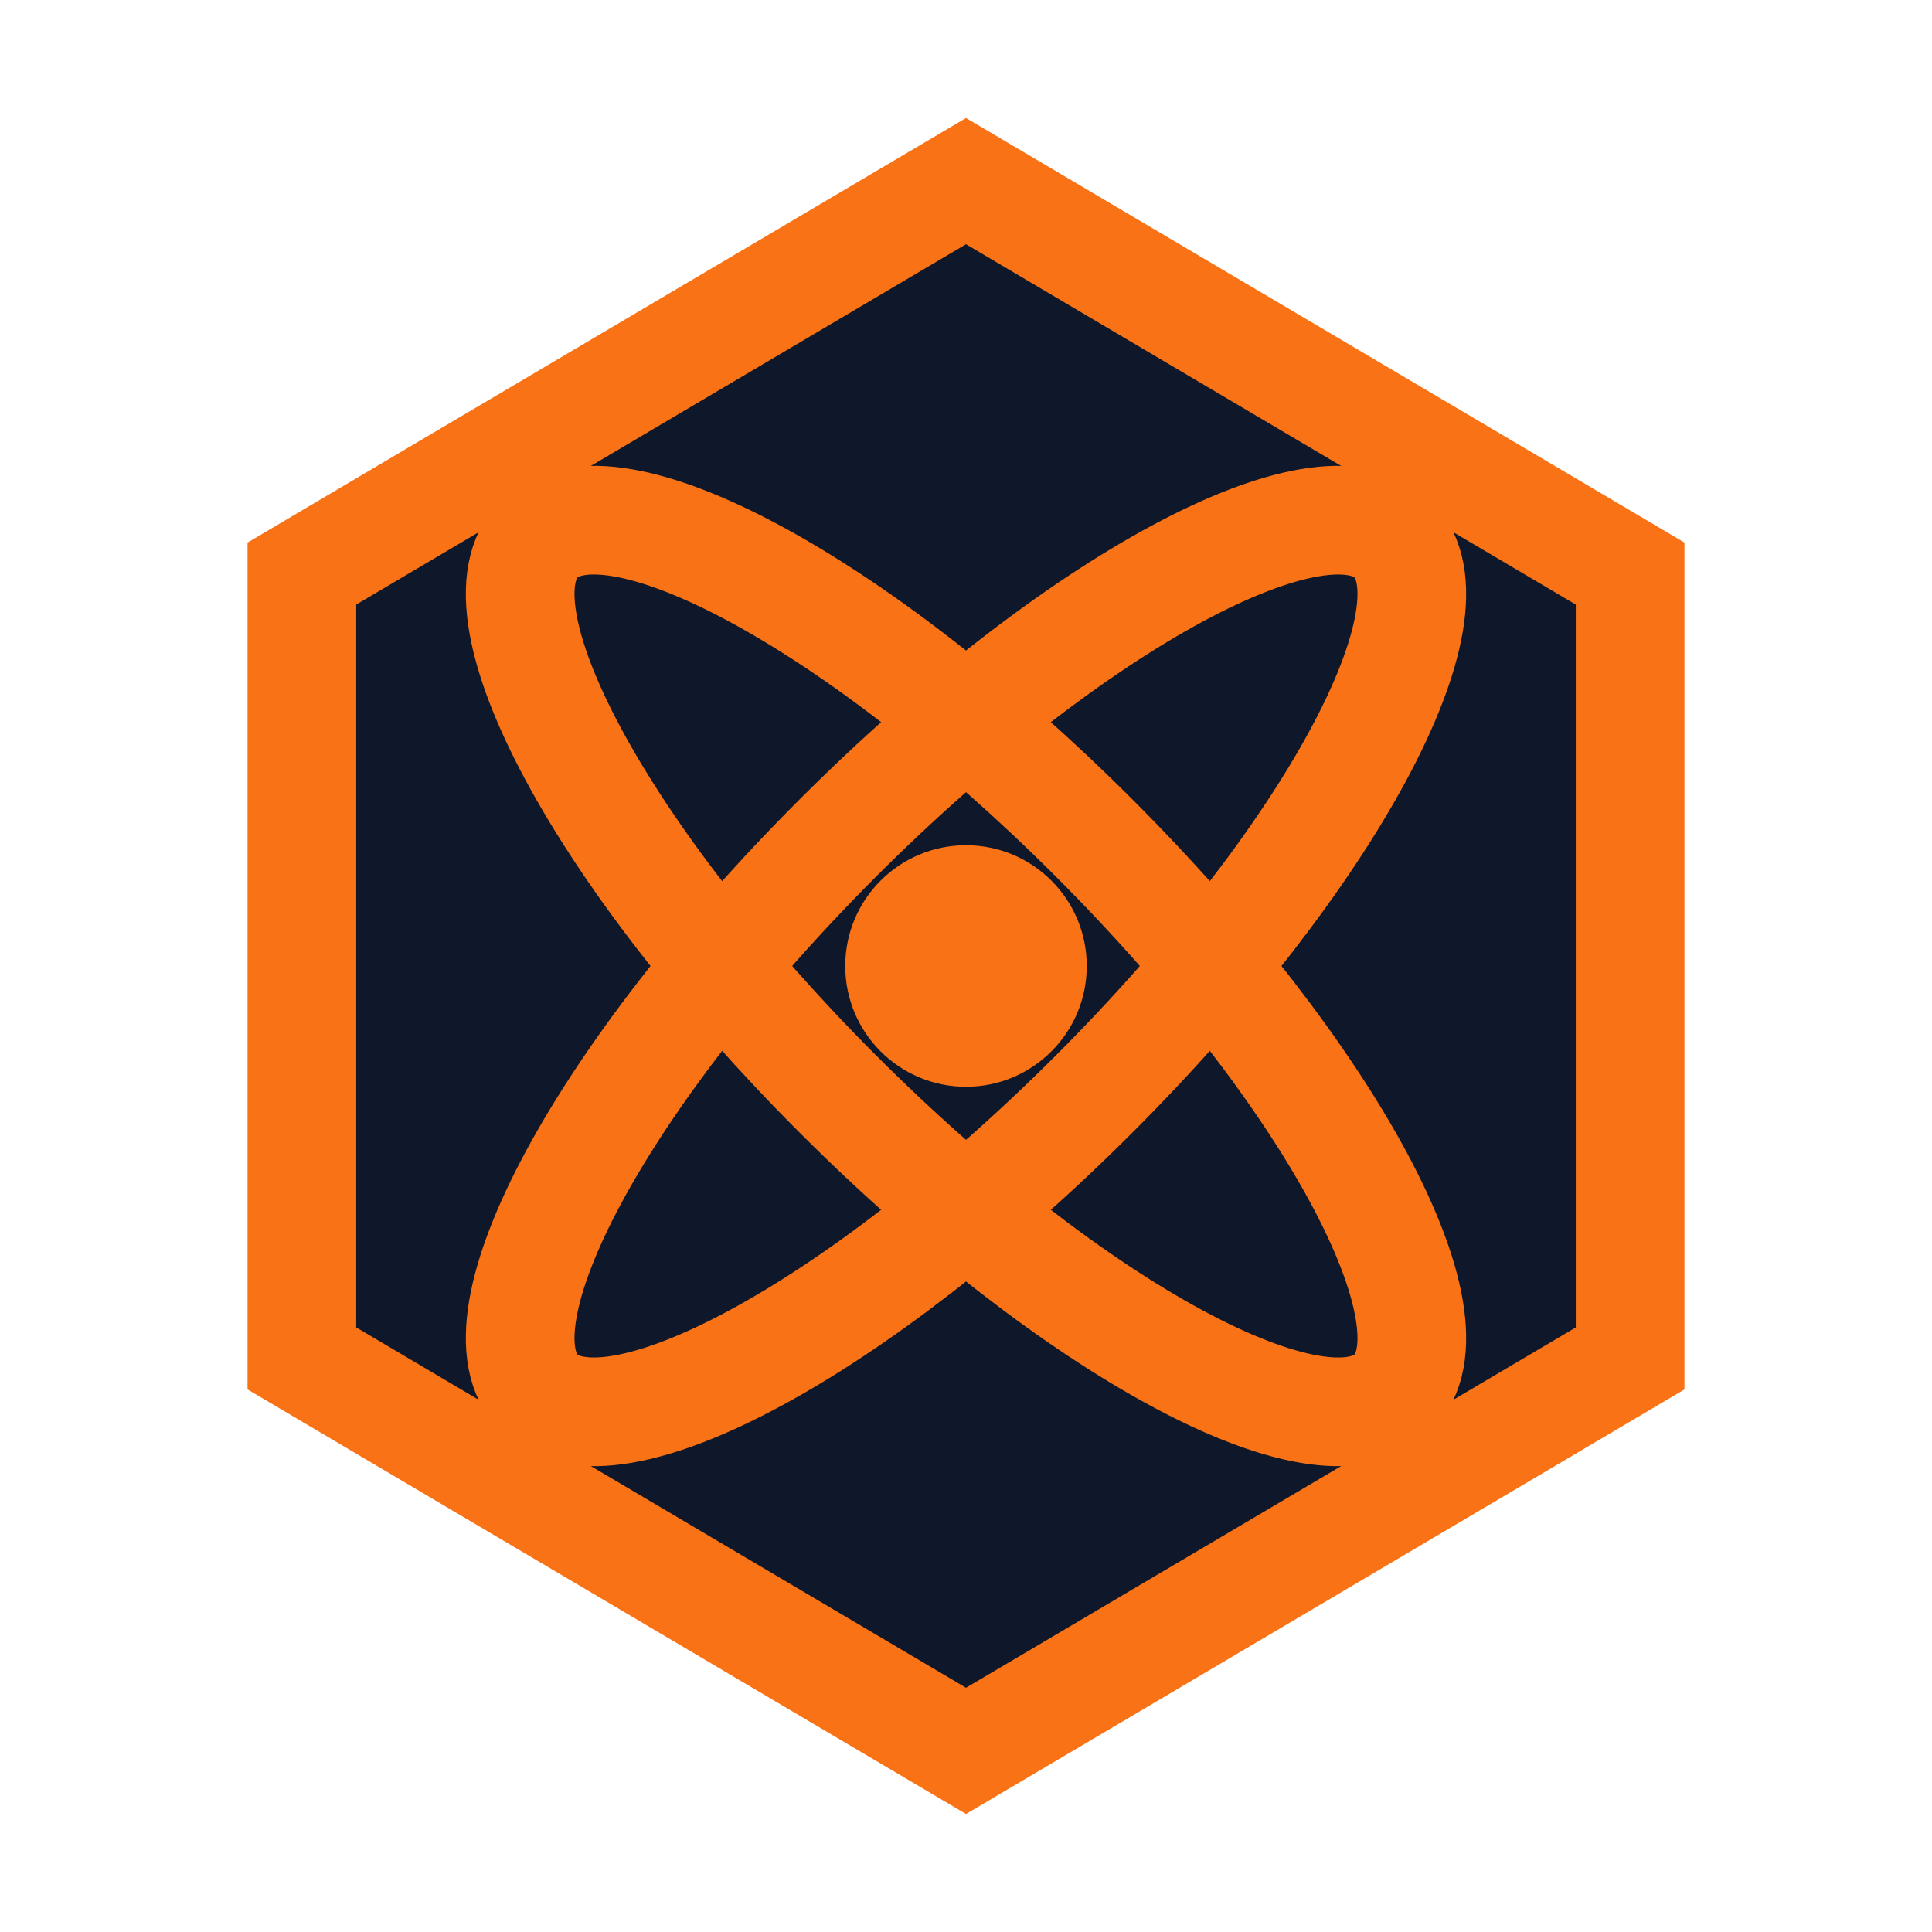
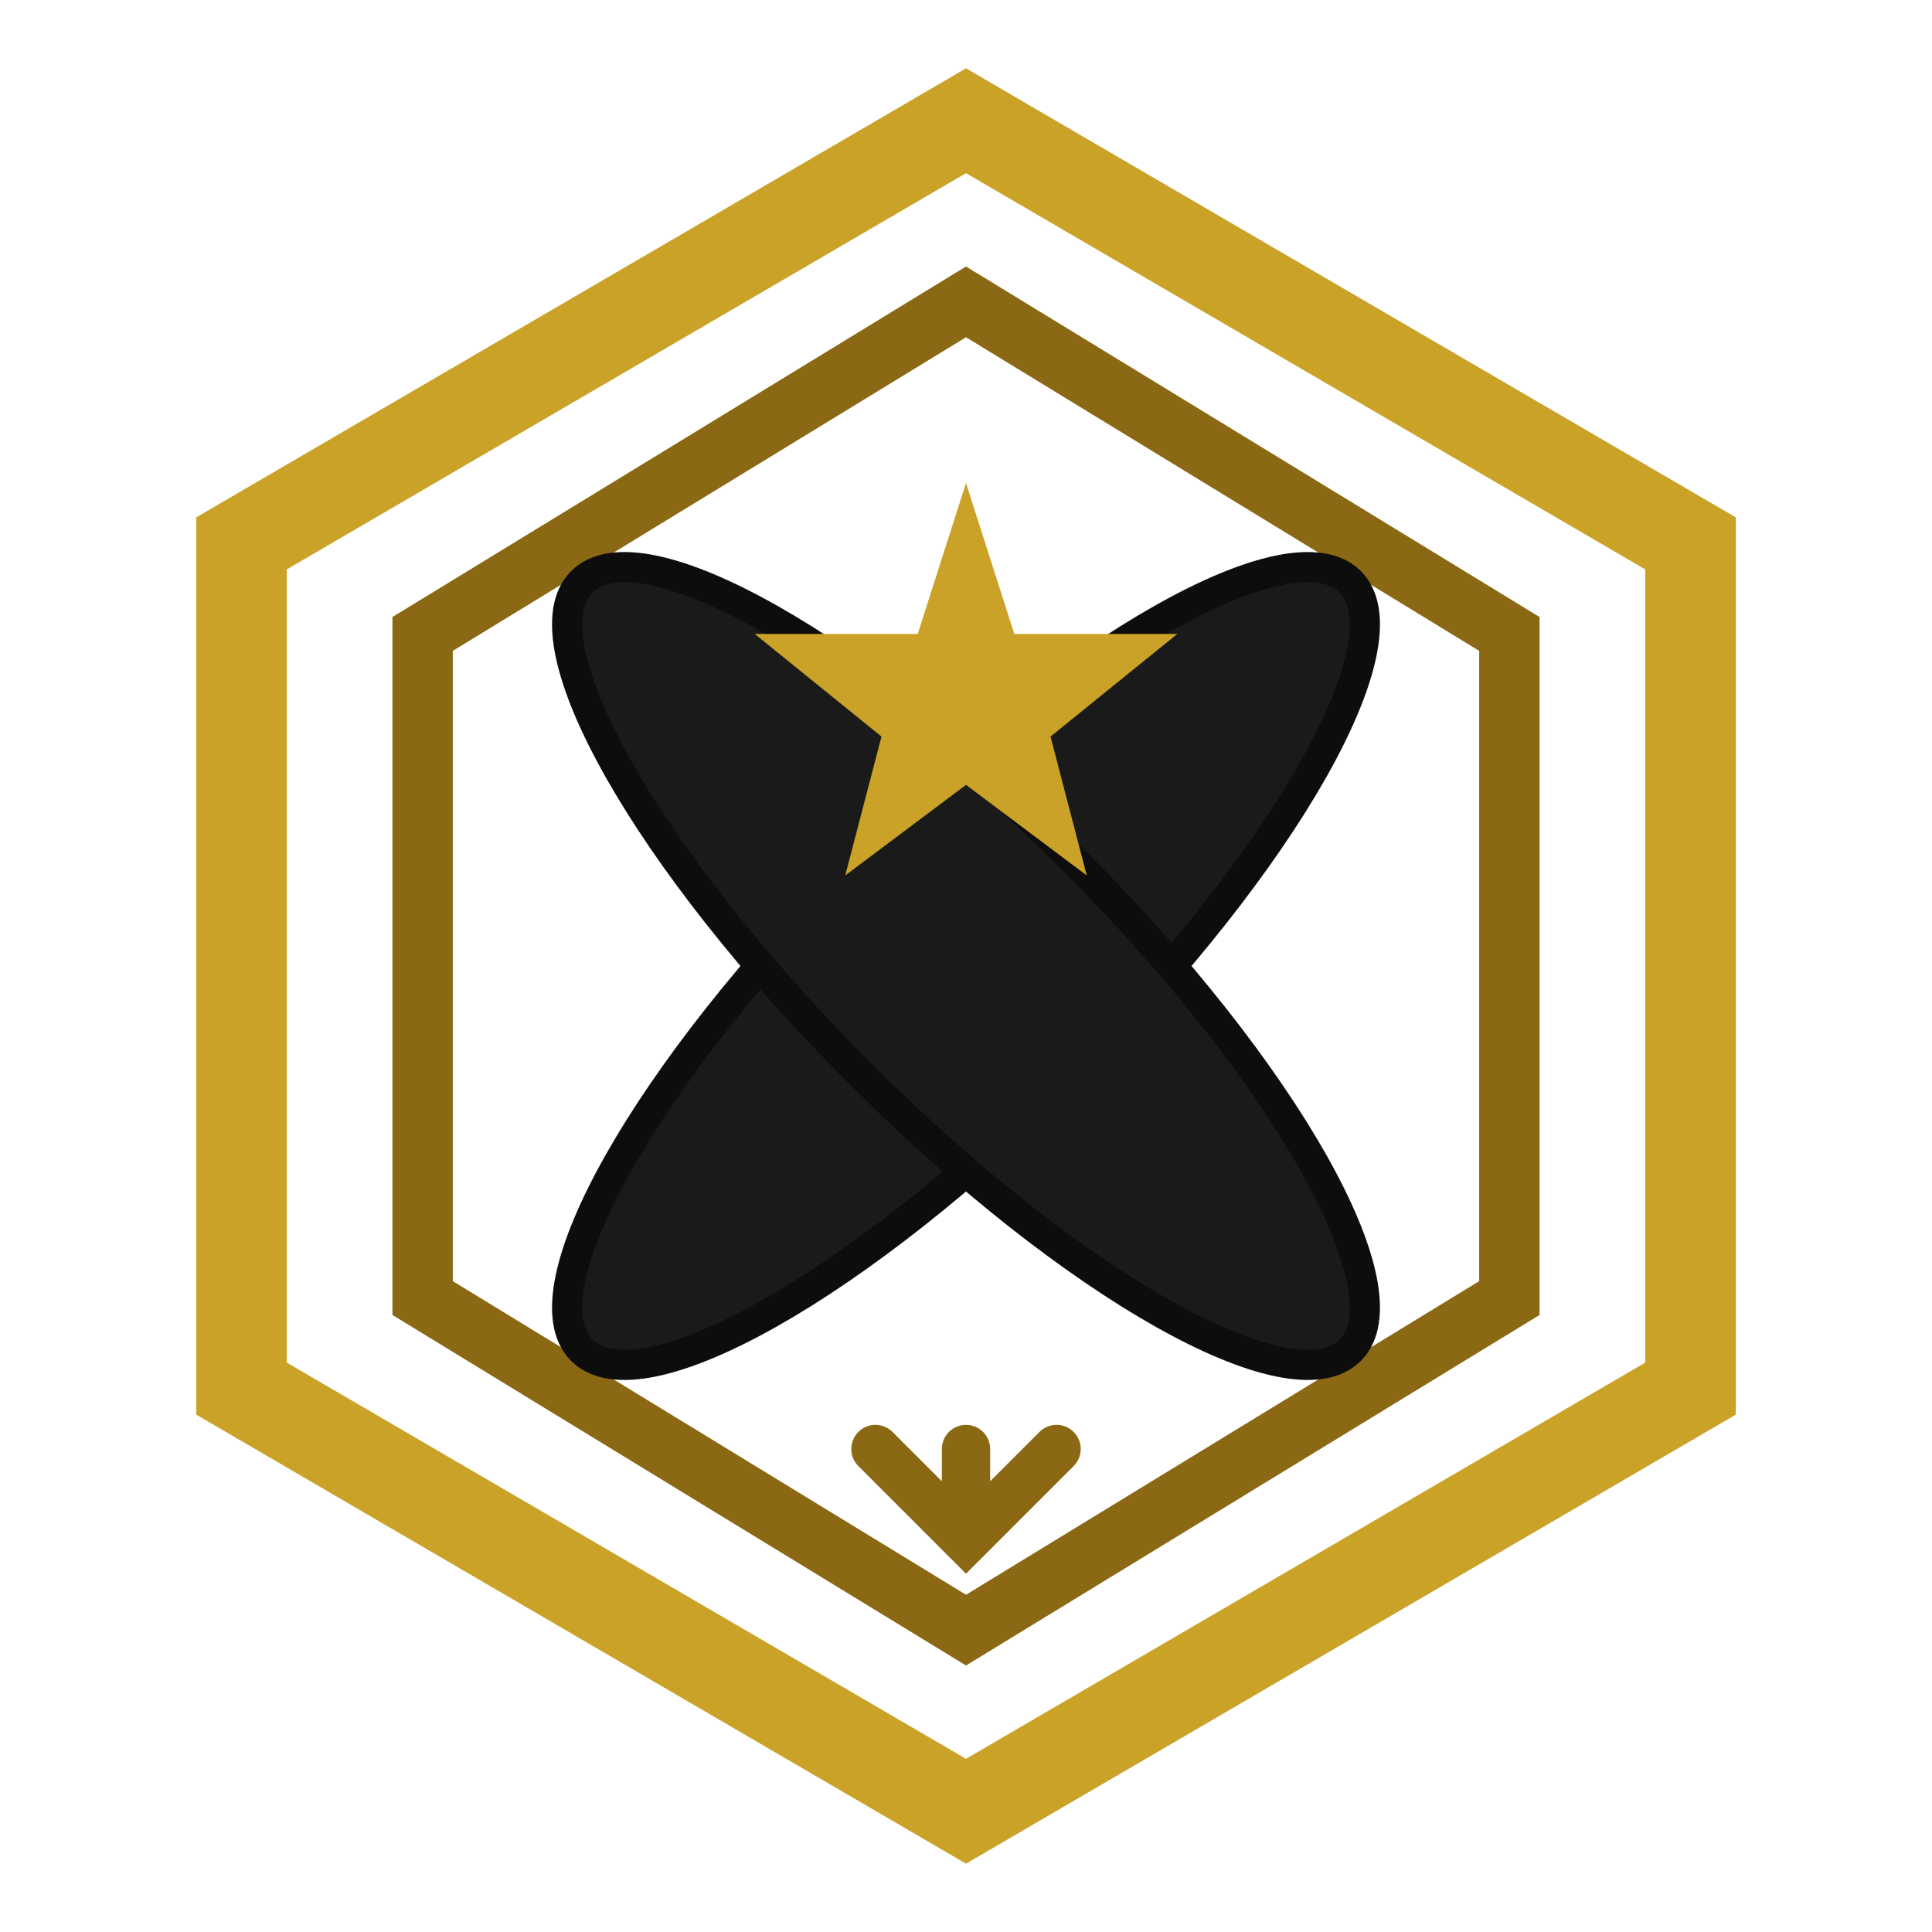
<svg xmlns="http://www.w3.org/2000/svg" viewBox="0 0 32 32" fill="none">
-   <path d="M16 3 L27 9.5 L27 22.5 L16 29 L5 22.5 L5 9.5 Z" stroke="#f97316" stroke-width="1.8" fill="#0f172a" />
-   <ellipse cx="16" cy="16" rx="10" ry="3" transform="rotate(-45 16 16)" stroke="#f97316" stroke-width="1.8" fill="none" />
-   <ellipse cx="16" cy="16" rx="10" ry="3" transform="rotate(45 16 16)" stroke="#f97316" stroke-width="1.8" fill="none" />
-   <circle cx="16" cy="16" r="2" fill="#f97316" />
+   <path d="M16 2 L28 9 L28 23 L16 30 L4 23 L4 9 Z" stroke="#c9a227" stroke-width="1.5" fill="none" />
+   <path d="M16 5 L25 10.5 L25 21.5 L16 27 L7 21.5 L7 10.5 Z" stroke="#8b6914" stroke-width="1" fill="none" />
+   <ellipse cx="16" cy="16" rx="9" ry="2.5" transform="rotate(-45 16 16)" fill="#1a1a1a" stroke="#0d0d0d" stroke-width="0.5" />
+   <ellipse cx="16" cy="16" rx="9" ry="2.5" transform="rotate(45 16 16)" fill="#1a1a1a" stroke="#0d0d0d" stroke-width="0.5" />
+   <circle cx="16" cy="16" r="1.5" fill="#1a1a1a" />
+   <path d="M16 8 L16.8 10.5 L19.5 10.5 L17.4 12.2 L18 14.5 L16 13 L14 14.5 L14.6 12.2 L12.5 10.5 L15.2 10.5 Z" fill="#c9a227" />
+   <path d="M14.5 24 L16 25.5 L17.5 24 M16 24 L16 25.5" stroke="#8b6914" stroke-width="0.8" stroke-linecap="round" />
</svg>
